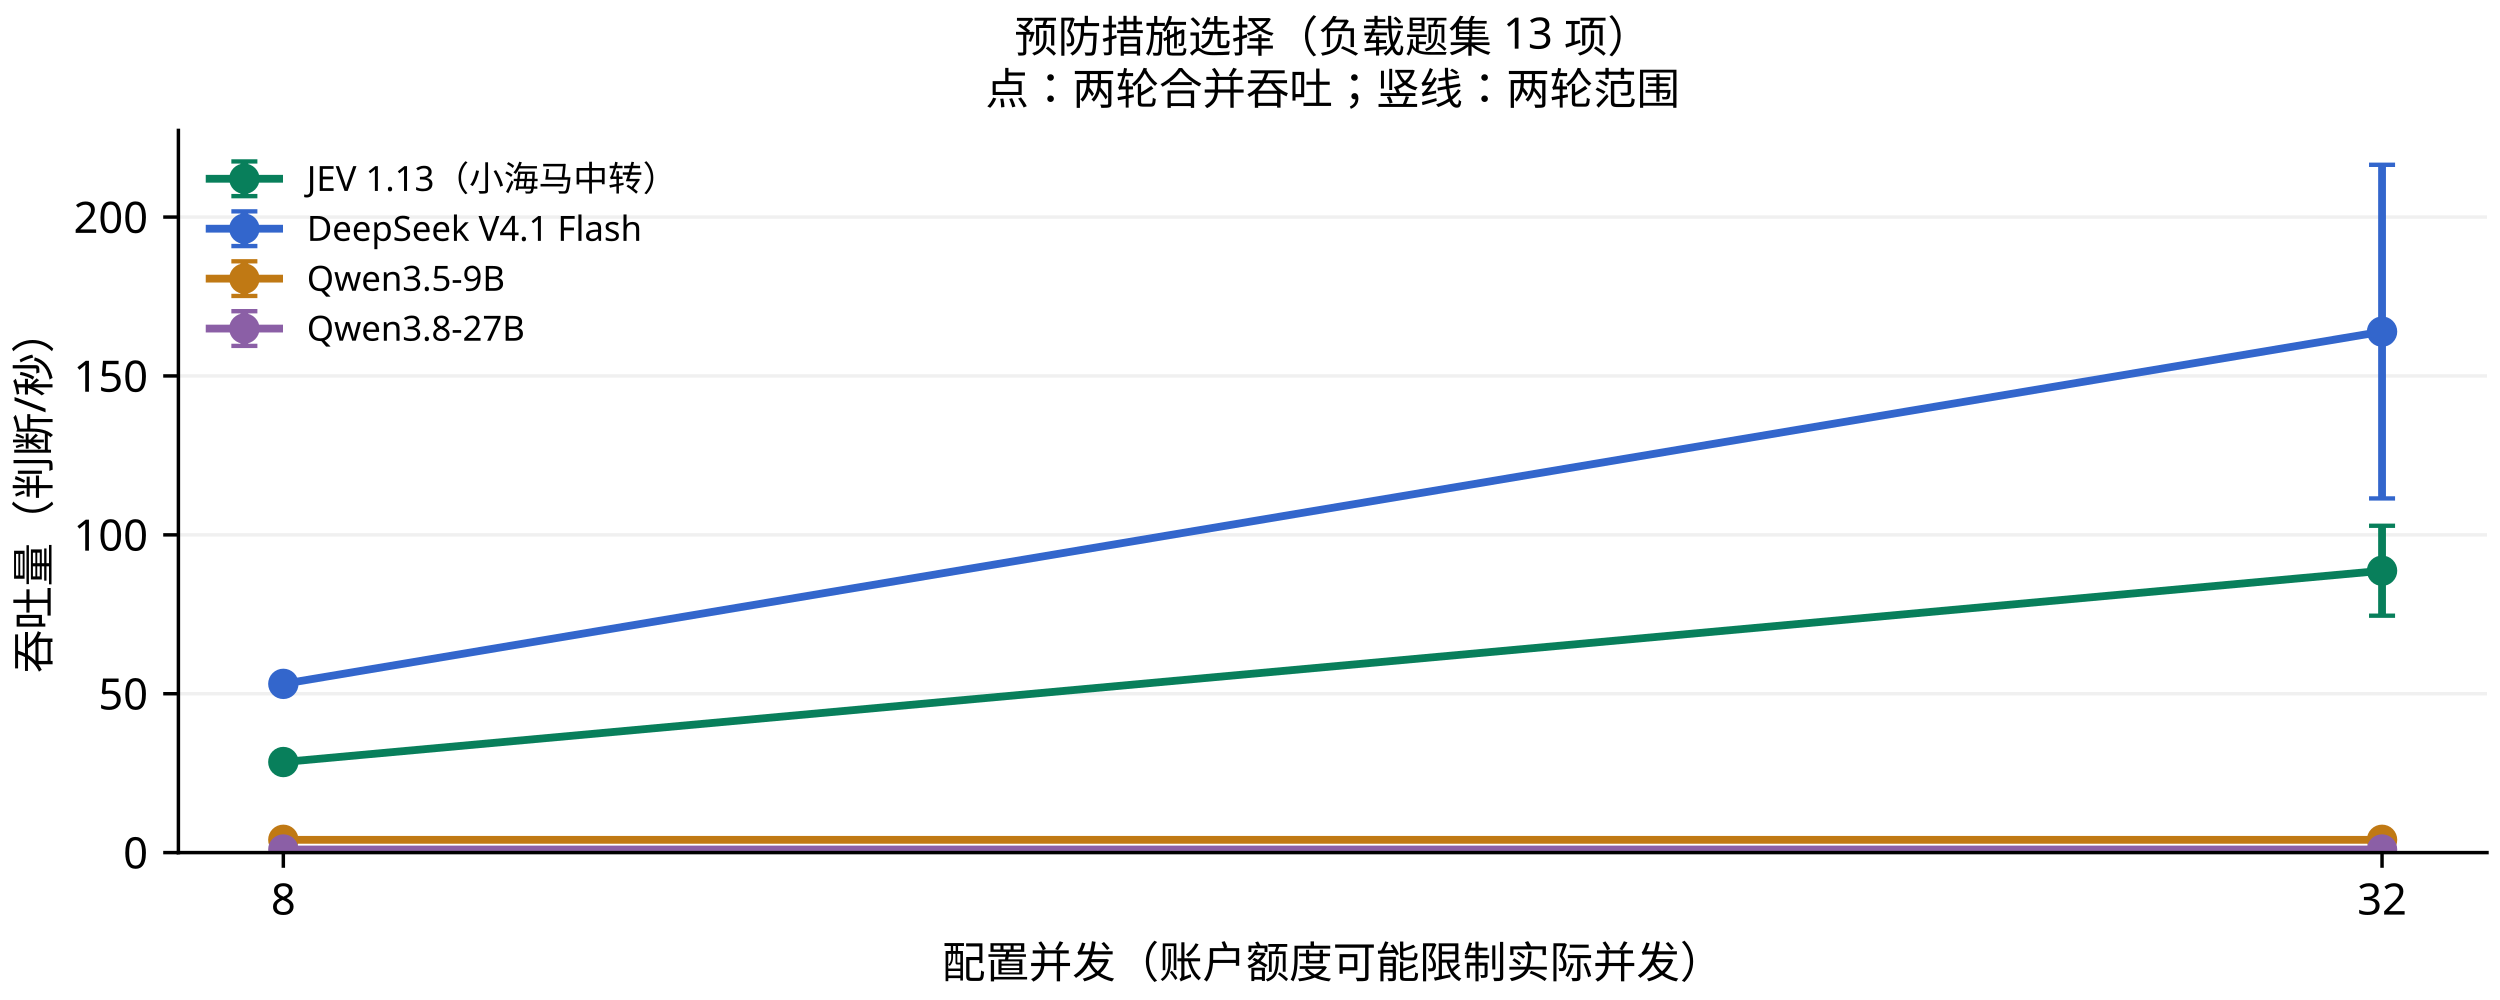
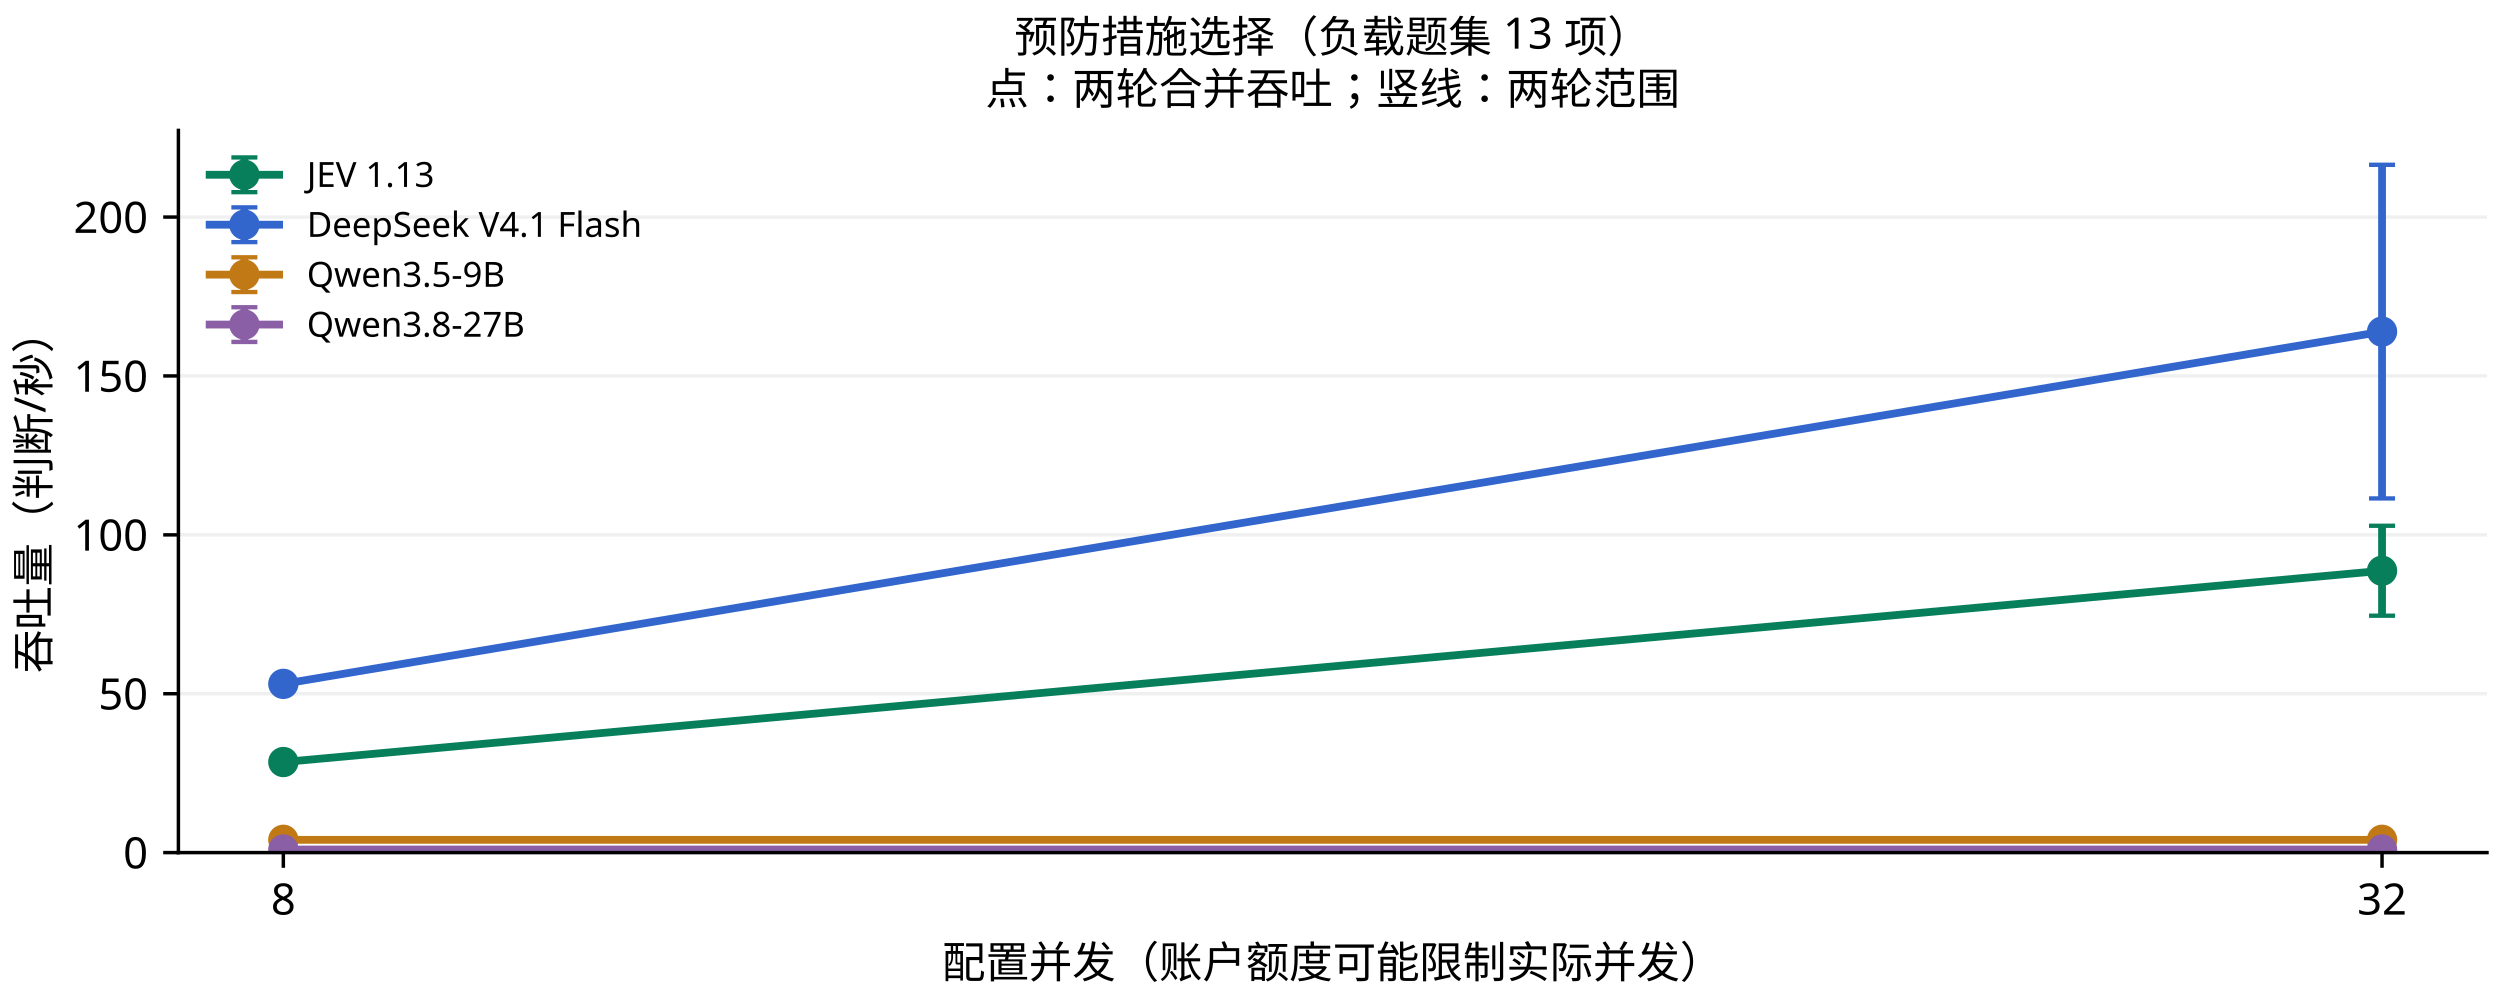
<svg xmlns="http://www.w3.org/2000/svg" xmlns:xlink="http://www.w3.org/1999/xlink" width="576pt" height="230.4pt" viewBox="0 0 576 230.4" version="1.1">
  <defs>
    <style type="text/css">*{stroke-linejoin: round; stroke-linecap: butt}</style>
  </defs>
  <g id="figure_1">
    <g id="patch_1">
      <path d="M 0 230.4 L 576 230.4 L 576 0 L 0 0 z " style="fill: #ffffff" />
    </g>
    <g id="axes_1">
      <g id="patch_2">
        <path d="M 41.103 196.439 L 573 196.439 L 573 30.047 L 41.103 30.047 z " style="fill: #ffffff" />
      </g>
      <g id="matplotlib.axis_1">
        <g id="xtick_1">
          <g id="line2d_1">
            <defs>
-               <path id="meb4a0fe203" d="M 0 0 L 0 3.5 " style="stroke: #000000; stroke-width: 0.8" />
+               <path id="m5967d1dab6" d="M 0 0 L 0 3.5 " style="stroke: #000000; stroke-width: 0.8" />
            </defs>
            <g>
-               <use xlink:href="#meb4a0fe203" x="65.28" y="196.439" style="stroke: #000000; stroke-width: 0.8" />
+               <use xlink:href="#m5967d1dab6" x="65.28" y="196.439" style="stroke: #000000; stroke-width: 0.8" />
            </g>
          </g>
          <g id="text_1">
            <text style="font-size: 10px; font-family: 'Arial Unicode MS'; text-anchor: middle" x="65.28" y="210.719" transform="rotate(-0 65.28047 210.7189)">8</text>
          </g>
        </g>
        <g id="xtick_2">
          <g id="line2d_2">
            <g>
-               <use xlink:href="#meb4a0fe203" x="548.823" y="196.439" style="stroke: #000000; stroke-width: 0.8" />
+               <use xlink:href="#m5967d1dab6" x="548.823" y="196.439" style="stroke: #000000; stroke-width: 0.8" />
            </g>
          </g>
          <g id="text_2">
            <text style="font-size: 10px; font-family: 'Arial Unicode MS'; text-anchor: middle" x="548.823" y="210.719" transform="rotate(-0 548.8227 210.7189)">32</text>
          </g>
        </g>
        <g id="text_3">
          <text style="font-size: 10px; font-family: 'Arial Unicode MS'; text-anchor: middle" x="307.052" y="225.3" transform="rotate(-0 307.0516 225.2998)">配置并发（账户额度可能限制实际并发）</text>
        </g>
      </g>
      <g id="matplotlib.axis_2">
        <g id="ytick_1">
          <g id="line2d_3">
-             <path d="M 41.103 196.439 L 573 196.439 " clip-path="url(#p4cda1b353d)" style="fill: none; stroke: #b0b0b0; stroke-opacity: 0.18; stroke-width: 0.8; stroke-linecap: square" />
+             <path d="M 41.103 196.439 L 573 196.439 " clip-path="url(#pd7124be143)" style="fill: none; stroke: #b0b0b0; stroke-opacity: 0.18; stroke-width: 0.8; stroke-linecap: square" />
          </g>
          <g id="line2d_4">
            <defs>
-               <path id="me397fb6460" d="M 0 0 L -3.5 0 " style="stroke: #000000; stroke-width: 0.8" />
+               <path id="m50c36fbcc8" d="M 0 0 L -3.5 0 " style="stroke: #000000; stroke-width: 0.8" />
            </defs>
            <g>
-               <use xlink:href="#me397fb6460" x="41.103" y="196.439" style="stroke: #000000; stroke-width: 0.8" />
+               <use xlink:href="#m50c36fbcc8" x="41.103" y="196.439" style="stroke: #000000; stroke-width: 0.8" />
            </g>
          </g>
          <g id="text_4">
            <text style="font-size: 10px; font-family: 'Arial Unicode MS'; text-anchor: end" x="34.103" y="200.079" transform="rotate(-0 34.10336 200.0788)">0</text>
          </g>
        </g>
        <g id="ytick_2">
          <g id="line2d_5">
-             <path d="M 41.103 159.832 L 573 159.832 " clip-path="url(#p4cda1b353d)" style="fill: none; stroke: #b0b0b0; stroke-opacity: 0.18; stroke-width: 0.8; stroke-linecap: square" />
+             <path d="M 41.103 159.832 L 573 159.832 " clip-path="url(#pd7124be143)" style="fill: none; stroke: #b0b0b0; stroke-opacity: 0.18; stroke-width: 0.8; stroke-linecap: square" />
          </g>
          <g id="line2d_6">
            <g>
-               <use xlink:href="#me397fb6460" x="41.103" y="159.832" style="stroke: #000000; stroke-width: 0.8" />
+               <use xlink:href="#m50c36fbcc8" x="41.103" y="159.832" style="stroke: #000000; stroke-width: 0.8" />
            </g>
          </g>
          <g id="text_5">
            <text style="font-size: 10px; font-family: 'Arial Unicode MS'; text-anchor: end" x="34.103" y="163.472" transform="rotate(-0 34.10336 163.4725)">50</text>
          </g>
        </g>
        <g id="ytick_3">
          <g id="line2d_7">
-             <path d="M 41.103 123.226 L 573 123.226 " clip-path="url(#p4cda1b353d)" style="fill: none; stroke: #b0b0b0; stroke-opacity: 0.18; stroke-width: 0.8; stroke-linecap: square" />
+             <path d="M 41.103 123.226 L 573 123.226 " clip-path="url(#pd7124be143)" style="fill: none; stroke: #b0b0b0; stroke-opacity: 0.18; stroke-width: 0.8; stroke-linecap: square" />
          </g>
          <g id="line2d_8">
            <g>
-               <use xlink:href="#me397fb6460" x="41.103" y="123.226" style="stroke: #000000; stroke-width: 0.8" />
+               <use xlink:href="#m50c36fbcc8" x="41.103" y="123.226" style="stroke: #000000; stroke-width: 0.8" />
            </g>
          </g>
          <g id="text_6">
            <text style="font-size: 10px; font-family: 'Arial Unicode MS'; text-anchor: end" x="34.103" y="126.866" transform="rotate(-0 34.10336 126.8662)">100</text>
          </g>
        </g>
        <g id="ytick_4">
          <g id="line2d_9">
-             <path d="M 41.103 86.62 L 573 86.62 " clip-path="url(#p4cda1b353d)" style="fill: none; stroke: #b0b0b0; stroke-opacity: 0.18; stroke-width: 0.8; stroke-linecap: square" />
+             <path d="M 41.103 86.62 L 573 86.62 " clip-path="url(#pd7124be143)" style="fill: none; stroke: #b0b0b0; stroke-opacity: 0.18; stroke-width: 0.8; stroke-linecap: square" />
          </g>
          <g id="line2d_10">
            <g>
-               <use xlink:href="#me397fb6460" x="41.103" y="86.62" style="stroke: #000000; stroke-width: 0.8" />
+               <use xlink:href="#m50c36fbcc8" x="41.103" y="86.62" style="stroke: #000000; stroke-width: 0.8" />
            </g>
          </g>
          <g id="text_7">
            <text style="font-size: 10px; font-family: 'Arial Unicode MS'; text-anchor: end" x="34.103" y="90.26" transform="rotate(-0 34.10336 90.25987)">150</text>
          </g>
        </g>
        <g id="ytick_5">
          <g id="line2d_11">
-             <path d="M 41.103 50.013 L 573 50.013 " clip-path="url(#p4cda1b353d)" style="fill: none; stroke: #b0b0b0; stroke-opacity: 0.18; stroke-width: 0.8; stroke-linecap: square" />
+             <path d="M 41.103 50.013 L 573 50.013 " clip-path="url(#pd7124be143)" style="fill: none; stroke: #b0b0b0; stroke-opacity: 0.18; stroke-width: 0.8; stroke-linecap: square" />
          </g>
          <g id="line2d_12">
            <g>
-               <use xlink:href="#me397fb6460" x="41.103" y="50.013" style="stroke: #000000; stroke-width: 0.8" />
+               <use xlink:href="#m50c36fbcc8" x="41.103" y="50.013" style="stroke: #000000; stroke-width: 0.8" />
            </g>
          </g>
          <g id="text_8">
            <text style="font-size: 10px; font-family: 'Arial Unicode MS'; text-anchor: end" x="34.103" y="53.654" transform="rotate(-0 34.10336 53.65357)">200</text>
          </g>
        </g>
        <g id="text_9">
          <text style="font-size: 10px; font-family: 'Arial Unicode MS'; text-anchor: middle" x="11.321" y="113.243" transform="rotate(-90 11.32055 113.2426)">吞吐量（判断/秒）</text>
        </g>
      </g>
      <g id="LineCollection_1">
-         <path d="M 65.28 176.525 L 65.28 174.621 " clip-path="url(#p4cda1b353d)" style="fill: none; stroke: #087f5b; stroke-width: 1.8" />
-         <path d="M 548.823 141.859 L 548.823 121.139 " clip-path="url(#p4cda1b353d)" style="fill: none; stroke: #087f5b; stroke-width: 1.8" />
+         <path d="M 65.28 176.525 L 65.28 174.621 " clip-path="url(#pd7124be143)" style="fill: none; stroke: #087f5b; stroke-width: 1.8" />
+         <path d="M 548.823 141.859 L 548.823 121.139 " clip-path="url(#pd7124be143)" style="fill: none; stroke: #087f5b; stroke-width: 1.8" />
      </g>
      <g id="line2d_13">
        <defs>
-           <path id="m90719ee9c2" d="M 3 0 L -3 -0 " style="stroke: #087f5b" />
-         </defs>
-         <g clip-path="url(#p4cda1b353d)">
-           <use xlink:href="#m90719ee9c2" x="65.28" y="176.525" style="fill: #087f5b; stroke: #087f5b" />
-           <use xlink:href="#m90719ee9c2" x="548.823" y="141.859" style="fill: #087f5b; stroke: #087f5b" />
+           <path id="m254495f932" d="M 3 0 L -3 -0 " style="stroke: #087f5b" />
+         </defs>
+         <g clip-path="url(#pd7124be143)">
+           <use xlink:href="#m254495f932" x="65.28" y="176.525" style="fill: #087f5b; stroke: #087f5b" />
+           <use xlink:href="#m254495f932" x="548.823" y="141.859" style="fill: #087f5b; stroke: #087f5b" />
        </g>
      </g>
      <g id="line2d_14">
-         <g clip-path="url(#p4cda1b353d)">
-           <use xlink:href="#m90719ee9c2" x="65.28" y="174.621" style="fill: #087f5b; stroke: #087f5b" />
-           <use xlink:href="#m90719ee9c2" x="548.823" y="121.139" style="fill: #087f5b; stroke: #087f5b" />
+         <g clip-path="url(#pd7124be143)">
+           <use xlink:href="#m254495f932" x="65.28" y="174.621" style="fill: #087f5b; stroke: #087f5b" />
+           <use xlink:href="#m254495f932" x="548.823" y="121.139" style="fill: #087f5b; stroke: #087f5b" />
        </g>
      </g>
      <g id="LineCollection_2">
-         <path d="M 65.28 158.002 L 65.28 157.123 " clip-path="url(#p4cda1b353d)" style="fill: none; stroke: #3366cc; stroke-width: 1.8" />
-         <path d="M 548.823 114.843 L 548.823 37.97 " clip-path="url(#p4cda1b353d)" style="fill: none; stroke: #3366cc; stroke-width: 1.8" />
+         <path d="M 65.28 158.002 L 65.28 157.123 " clip-path="url(#pd7124be143)" style="fill: none; stroke: #3366cc; stroke-width: 1.8" />
+         <path d="M 548.823 114.843 L 548.823 37.97 " clip-path="url(#pd7124be143)" style="fill: none; stroke: #3366cc; stroke-width: 1.8" />
      </g>
      <g id="line2d_15">
        <defs>
-           <path id="m5691559c16" d="M 3 0 L -3 -0 " style="stroke: #3366cc" />
-         </defs>
-         <g clip-path="url(#p4cda1b353d)">
-           <use xlink:href="#m5691559c16" x="65.28" y="158.002" style="fill: #3366cc; stroke: #3366cc" />
-           <use xlink:href="#m5691559c16" x="548.823" y="114.843" style="fill: #3366cc; stroke: #3366cc" />
+           <path id="m848558577f" d="M 3 0 L -3 -0 " style="stroke: #3366cc" />
+         </defs>
+         <g clip-path="url(#pd7124be143)">
+           <use xlink:href="#m848558577f" x="65.28" y="158.002" style="fill: #3366cc; stroke: #3366cc" />
+           <use xlink:href="#m848558577f" x="548.823" y="114.843" style="fill: #3366cc; stroke: #3366cc" />
        </g>
      </g>
      <g id="line2d_16">
-         <g clip-path="url(#p4cda1b353d)">
-           <use xlink:href="#m5691559c16" x="65.28" y="157.123" style="fill: #3366cc; stroke: #3366cc" />
-           <use xlink:href="#m5691559c16" x="548.823" y="37.97" style="fill: #3366cc; stroke: #3366cc" />
+         <g clip-path="url(#pd7124be143)">
+           <use xlink:href="#m848558577f" x="65.28" y="157.123" style="fill: #3366cc; stroke: #3366cc" />
+           <use xlink:href="#m848558577f" x="548.823" y="37.97" style="fill: #3366cc; stroke: #3366cc" />
        </g>
      </g>
      <g id="LineCollection_3">
-         <path d="M 65.28 193.583 L 65.28 193.4 " clip-path="url(#p4cda1b353d)" style="fill: none; stroke: #c07914; stroke-width: 1.8" />
-         <path d="M 548.823 193.583 L 548.823 193.4 " clip-path="url(#p4cda1b353d)" style="fill: none; stroke: #c07914; stroke-width: 1.8" />
+         <path d="M 65.28 193.583 L 65.28 193.4 " clip-path="url(#pd7124be143)" style="fill: none; stroke: #c07914; stroke-width: 1.8" />
+         <path d="M 548.823 193.583 L 548.823 193.4 " clip-path="url(#pd7124be143)" style="fill: none; stroke: #c07914; stroke-width: 1.8" />
      </g>
      <g id="line2d_17">
        <defs>
-           <path id="m35cb56143f" d="M 3 0 L -3 -0 " style="stroke: #c07914" />
-         </defs>
-         <g clip-path="url(#p4cda1b353d)">
-           <use xlink:href="#m35cb56143f" x="65.28" y="193.583" style="fill: #c07914; stroke: #c07914" />
-           <use xlink:href="#m35cb56143f" x="548.823" y="193.583" style="fill: #c07914; stroke: #c07914" />
+           <path id="ma05e5259b8" d="M 3 0 L -3 -0 " style="stroke: #c07914" />
+         </defs>
+         <g clip-path="url(#pd7124be143)">
+           <use xlink:href="#ma05e5259b8" x="65.28" y="193.583" style="fill: #c07914; stroke: #c07914" />
+           <use xlink:href="#ma05e5259b8" x="548.823" y="193.583" style="fill: #c07914; stroke: #c07914" />
        </g>
      </g>
      <g id="line2d_18">
-         <g clip-path="url(#p4cda1b353d)">
-           <use xlink:href="#m35cb56143f" x="65.28" y="193.4" style="fill: #c07914; stroke: #c07914" />
-           <use xlink:href="#m35cb56143f" x="548.823" y="193.4" style="fill: #c07914; stroke: #c07914" />
+         <g clip-path="url(#pd7124be143)">
+           <use xlink:href="#ma05e5259b8" x="65.28" y="193.4" style="fill: #c07914; stroke: #c07914" />
+           <use xlink:href="#ma05e5259b8" x="548.823" y="193.4" style="fill: #c07914; stroke: #c07914" />
        </g>
      </g>
      <g id="LineCollection_4">
-         <path d="M 65.28 196.439 L 65.28 195.011 " clip-path="url(#p4cda1b353d)" style="fill: none; stroke: #8b5fa6; stroke-width: 1.8" />
-         <path d="M 548.823 196.439 L 548.823 195.011 " clip-path="url(#p4cda1b353d)" style="fill: none; stroke: #8b5fa6; stroke-width: 1.8" />
+         <path d="M 65.28 196.439 L 65.28 195.011 " clip-path="url(#pd7124be143)" style="fill: none; stroke: #8b5fa6; stroke-width: 1.8" />
+         <path d="M 548.823 196.439 L 548.823 195.011 " clip-path="url(#pd7124be143)" style="fill: none; stroke: #8b5fa6; stroke-width: 1.8" />
      </g>
      <g id="line2d_19">
        <defs>
-           <path id="m4bffecfd7f" d="M 3 0 L -3 -0 " style="stroke: #8b5fa6" />
-         </defs>
-         <g clip-path="url(#p4cda1b353d)">
-           <use xlink:href="#m4bffecfd7f" x="65.28" y="196.439" style="fill: #8b5fa6; stroke: #8b5fa6" />
-           <use xlink:href="#m4bffecfd7f" x="548.823" y="196.439" style="fill: #8b5fa6; stroke: #8b5fa6" />
+           <path id="m8c3fa67ecf" d="M 3 0 L -3 -0 " style="stroke: #8b5fa6" />
+         </defs>
+         <g clip-path="url(#pd7124be143)">
+           <use xlink:href="#m8c3fa67ecf" x="65.28" y="196.439" style="fill: #8b5fa6; stroke: #8b5fa6" />
+           <use xlink:href="#m8c3fa67ecf" x="548.823" y="196.439" style="fill: #8b5fa6; stroke: #8b5fa6" />
        </g>
      </g>
      <g id="line2d_20">
-         <g clip-path="url(#p4cda1b353d)">
-           <use xlink:href="#m4bffecfd7f" x="65.28" y="195.011" style="fill: #8b5fa6; stroke: #8b5fa6" />
-           <use xlink:href="#m4bffecfd7f" x="548.823" y="195.011" style="fill: #8b5fa6; stroke: #8b5fa6" />
+         <g clip-path="url(#pd7124be143)">
+           <use xlink:href="#m8c3fa67ecf" x="65.28" y="195.011" style="fill: #8b5fa6; stroke: #8b5fa6" />
+           <use xlink:href="#m8c3fa67ecf" x="548.823" y="195.011" style="fill: #8b5fa6; stroke: #8b5fa6" />
        </g>
      </g>
      <g id="line2d_21">
-         <path d="M 65.28 175.573 L 548.823 131.499 " clip-path="url(#p4cda1b353d)" style="fill: none; stroke: #087f5b; stroke-width: 1.8; stroke-linecap: square" />
-         <defs>
-           <path id="m3caefb79a4" d="M 0 3 C 0.796 3 1.559 2.684 2.121 2.121 C 2.684 1.559 3 0.796 3 0 C 3 -0.796 2.684 -1.559 2.121 -2.121 C 1.559 -2.684 0.796 -3 0 -3 C -0.796 -3 -1.559 -2.684 -2.121 -2.121 C -2.684 -1.559 -3 -0.796 -3 0 C -3 0.796 -2.684 1.559 -2.121 2.121 C -1.559 2.684 -0.796 3 0 3 z " style="stroke: #087f5b" />
-         </defs>
-         <g clip-path="url(#p4cda1b353d)">
-           <use xlink:href="#m3caefb79a4" x="65.28" y="175.573" style="fill: #087f5b; stroke: #087f5b" />
-           <use xlink:href="#m3caefb79a4" x="548.823" y="131.499" style="fill: #087f5b; stroke: #087f5b" />
+         <path d="M 65.28 175.573 L 548.823 131.499 " clip-path="url(#pd7124be143)" style="fill: none; stroke: #087f5b; stroke-width: 1.8; stroke-linecap: square" />
+         <defs>
+           <path id="m817df3b3d9" d="M 0 3 C 0.796 3 1.559 2.684 2.121 2.121 C 2.684 1.559 3 0.796 3 0 C 3 -0.796 2.684 -1.559 2.121 -2.121 C 1.559 -2.684 0.796 -3 0 -3 C -0.796 -3 -1.559 -2.684 -2.121 -2.121 C -2.684 -1.559 -3 -0.796 -3 0 C -3 0.796 -2.684 1.559 -2.121 2.121 C -1.559 2.684 -0.796 3 0 3 z " style="stroke: #087f5b" />
+         </defs>
+         <g clip-path="url(#pd7124be143)">
+           <use xlink:href="#m817df3b3d9" x="65.28" y="175.573" style="fill: #087f5b; stroke: #087f5b" />
+           <use xlink:href="#m817df3b3d9" x="548.823" y="131.499" style="fill: #087f5b; stroke: #087f5b" />
        </g>
      </g>
      <g id="line2d_22">
-         <path d="M 65.28 157.563 L 548.823 76.407 " clip-path="url(#p4cda1b353d)" style="fill: none; stroke: #3366cc; stroke-width: 1.8; stroke-linecap: square" />
-         <defs>
-           <path id="m9437a9bcfa" d="M 0 3 C 0.796 3 1.559 2.684 2.121 2.121 C 2.684 1.559 3 0.796 3 0 C 3 -0.796 2.684 -1.559 2.121 -2.121 C 1.559 -2.684 0.796 -3 0 -3 C -0.796 -3 -1.559 -2.684 -2.121 -2.121 C -2.684 -1.559 -3 -0.796 -3 0 C -3 0.796 -2.684 1.559 -2.121 2.121 C -1.559 2.684 -0.796 3 0 3 z " style="stroke: #3366cc" />
-         </defs>
-         <g clip-path="url(#p4cda1b353d)">
-           <use xlink:href="#m9437a9bcfa" x="65.28" y="157.563" style="fill: #3366cc; stroke: #3366cc" />
-           <use xlink:href="#m9437a9bcfa" x="548.823" y="76.407" style="fill: #3366cc; stroke: #3366cc" />
+         <path d="M 65.28 157.563 L 548.823 76.407 " clip-path="url(#pd7124be143)" style="fill: none; stroke: #3366cc; stroke-width: 1.8; stroke-linecap: square" />
+         <defs>
+           <path id="m3db7637c84" d="M 0 3 C 0.796 3 1.559 2.684 2.121 2.121 C 2.684 1.559 3 0.796 3 0 C 3 -0.796 2.684 -1.559 2.121 -2.121 C 1.559 -2.684 0.796 -3 0 -3 C -0.796 -3 -1.559 -2.684 -2.121 -2.121 C -2.684 -1.559 -3 -0.796 -3 0 C -3 0.796 -2.684 1.559 -2.121 2.121 C -1.559 2.684 -0.796 3 0 3 z " style="stroke: #3366cc" />
+         </defs>
+         <g clip-path="url(#pd7124be143)">
+           <use xlink:href="#m3db7637c84" x="65.28" y="157.563" style="fill: #3366cc; stroke: #3366cc" />
+           <use xlink:href="#m3db7637c84" x="548.823" y="76.407" style="fill: #3366cc; stroke: #3366cc" />
        </g>
      </g>
      <g id="line2d_23">
-         <path d="M 65.28 193.492 L 548.823 193.492 " clip-path="url(#p4cda1b353d)" style="fill: none; stroke: #c07914; stroke-width: 1.8; stroke-linecap: square" />
-         <defs>
-           <path id="m60474ac1c6" d="M 0 3 C 0.796 3 1.559 2.684 2.121 2.121 C 2.684 1.559 3 0.796 3 0 C 3 -0.796 2.684 -1.559 2.121 -2.121 C 1.559 -2.684 0.796 -3 0 -3 C -0.796 -3 -1.559 -2.684 -2.121 -2.121 C -2.684 -1.559 -3 -0.796 -3 0 C -3 0.796 -2.684 1.559 -2.121 2.121 C -1.559 2.684 -0.796 3 0 3 z " style="stroke: #c07914" />
-         </defs>
-         <g clip-path="url(#p4cda1b353d)">
-           <use xlink:href="#m60474ac1c6" x="65.28" y="193.492" style="fill: #c07914; stroke: #c07914" />
-           <use xlink:href="#m60474ac1c6" x="548.823" y="193.492" style="fill: #c07914; stroke: #c07914" />
+         <path d="M 65.28 193.492 L 548.823 193.492 " clip-path="url(#pd7124be143)" style="fill: none; stroke: #c07914; stroke-width: 1.8; stroke-linecap: square" />
+         <defs>
+           <path id="m9e3d7461ad" d="M 0 3 C 0.796 3 1.559 2.684 2.121 2.121 C 2.684 1.559 3 0.796 3 0 C 3 -0.796 2.684 -1.559 2.121 -2.121 C 1.559 -2.684 0.796 -3 0 -3 C -0.796 -3 -1.559 -2.684 -2.121 -2.121 C -2.684 -1.559 -3 -0.796 -3 0 C -3 0.796 -2.684 1.559 -2.121 2.121 C -1.559 2.684 -0.796 3 0 3 z " style="stroke: #c07914" />
+         </defs>
+         <g clip-path="url(#pd7124be143)">
+           <use xlink:href="#m9e3d7461ad" x="65.28" y="193.492" style="fill: #c07914; stroke: #c07914" />
+           <use xlink:href="#m9e3d7461ad" x="548.823" y="193.492" style="fill: #c07914; stroke: #c07914" />
        </g>
      </g>
      <g id="line2d_24">
-         <path d="M 65.28 195.725 L 548.823 195.725 " clip-path="url(#p4cda1b353d)" style="fill: none; stroke: #8b5fa6; stroke-width: 1.8; stroke-linecap: square" />
-         <defs>
-           <path id="mbf15738143" d="M 0 3 C 0.796 3 1.559 2.684 2.121 2.121 C 2.684 1.559 3 0.796 3 0 C 3 -0.796 2.684 -1.559 2.121 -2.121 C 1.559 -2.684 0.796 -3 0 -3 C -0.796 -3 -1.559 -2.684 -2.121 -2.121 C -2.684 -1.559 -3 -0.796 -3 0 C -3 0.796 -2.684 1.559 -2.121 2.121 C -1.559 2.684 -0.796 3 0 3 z " style="stroke: #8b5fa6" />
-         </defs>
-         <g clip-path="url(#p4cda1b353d)">
-           <use xlink:href="#mbf15738143" x="65.28" y="195.725" style="fill: #8b5fa6; stroke: #8b5fa6" />
-           <use xlink:href="#mbf15738143" x="548.823" y="195.725" style="fill: #8b5fa6; stroke: #8b5fa6" />
+         <path d="M 65.28 195.725 L 548.823 195.725 " clip-path="url(#pd7124be143)" style="fill: none; stroke: #8b5fa6; stroke-width: 1.8; stroke-linecap: square" />
+         <defs>
+           <path id="m9756f87531" d="M 0 3 C 0.796 3 1.559 2.684 2.121 2.121 C 2.684 1.559 3 0.796 3 0 C 3 -0.796 2.684 -1.559 2.121 -2.121 C 1.559 -2.684 0.796 -3 0 -3 C -0.796 -3 -1.559 -2.684 -2.121 -2.121 C -2.684 -1.559 -3 -0.796 -3 0 C -3 0.796 -2.684 1.559 -2.121 2.121 C -1.559 2.684 -0.796 3 0 3 z " style="stroke: #8b5fa6" />
+         </defs>
+         <g clip-path="url(#pd7124be143)">
+           <use xlink:href="#m9756f87531" x="65.28" y="195.725" style="fill: #8b5fa6; stroke: #8b5fa6" />
+           <use xlink:href="#m9756f87531" x="548.823" y="195.725" style="fill: #8b5fa6; stroke: #8b5fa6" />
        </g>
      </g>
      <g id="patch_3">
        <path d="M 41.103 196.439 L 41.103 30.047 " style="fill: none; stroke: #000000; stroke-width: 0.8; stroke-linejoin: miter; stroke-linecap: square" />
      </g>
      <g id="patch_4">
        <path d="M 41.103 196.439 L 573 196.439 " style="fill: none; stroke: #000000; stroke-width: 0.8; stroke-linejoin: miter; stroke-linecap: square" />
      </g>
      <g id="text_10">
        <text style="font-size: 10px; font-family: 'Arial Unicode MS'" transform="translate(233.7125 12.03911)">预防措施选择（负载题集 13 项）</text>
        <text style="font-size: 10px; font-family: 'Arial Unicode MS'" transform="translate(227.0516 24.04653)">点：两轮合并吞吐；竖线：两轮范围</text>
      </g>
      <g id="legend_1">
        <g id="LineCollection_5">
-           <path d="M 56.303 45.189 L 56.303 37.189 " style="fill: none; stroke: #087f5b; stroke-width: 1.8" />
+           <path d="M 56.303 44.271 L 56.303 36.271 " style="fill: none; stroke: #087f5b; stroke-width: 1.8" />
        </g>
        <g id="line2d_25">
          <g>
-             <use xlink:href="#m90719ee9c2" x="56.303" y="45.189" style="fill: #087f5b; stroke: #087f5b" />
+             <use xlink:href="#m254495f932" x="56.303" y="44.271" style="fill: #087f5b; stroke: #087f5b" />
          </g>
        </g>
        <g id="line2d_26">
          <g>
-             <use xlink:href="#m90719ee9c2" x="56.303" y="37.189" style="fill: #087f5b; stroke: #087f5b" />
+             <use xlink:href="#m254495f932" x="56.303" y="36.271" style="fill: #087f5b; stroke: #087f5b" />
          </g>
        </g>
        <g id="line2d_27">
-           <path d="M 48.303 41.189 L 64.303 41.189 " style="fill: none; stroke: #087f5b; stroke-width: 1.8; stroke-linecap: square" />
+           <path d="M 48.303 40.271 L 64.303 40.271 " style="fill: none; stroke: #087f5b; stroke-width: 1.8; stroke-linecap: square" />
        </g>
        <g id="line2d_28">
          <g>
-             <use xlink:href="#m3caefb79a4" x="56.303" y="41.189" style="fill: #087f5b; stroke: #087f5b" />
+             <use xlink:href="#m817df3b3d9" x="56.303" y="40.271" style="fill: #087f5b; stroke: #087f5b" />
          </g>
        </g>
        <g id="text_11">
-           <text style="font-size: 8px; font-family: 'Arial Unicode MS'; text-anchor: start" x="70.703" y="43.989" transform="rotate(-0 70.70337 43.98903)">JEV 1.13（小海马中转）</text>
+           <text style="font-size: 8px; font-family: 'Arial Unicode MS'; text-anchor: start" x="70.703" y="43.071" transform="rotate(-0 70.70337 43.07075)">JEV 1.13</text>
        </g>
        <g id="LineCollection_6">
-           <path d="M 56.303 56.693 L 56.303 48.693 " style="fill: none; stroke: #3366cc; stroke-width: 1.8" />
+           <path d="M 56.303 55.775 L 56.303 47.775 " style="fill: none; stroke: #3366cc; stroke-width: 1.8" />
        </g>
        <g id="line2d_29">
          <g>
-             <use xlink:href="#m5691559c16" x="56.303" y="56.693" style="fill: #3366cc; stroke: #3366cc" />
+             <use xlink:href="#m848558577f" x="56.303" y="55.775" style="fill: #3366cc; stroke: #3366cc" />
          </g>
        </g>
        <g id="line2d_30">
          <g>
-             <use xlink:href="#m5691559c16" x="56.303" y="48.693" style="fill: #3366cc; stroke: #3366cc" />
+             <use xlink:href="#m848558577f" x="56.303" y="47.775" style="fill: #3366cc; stroke: #3366cc" />
          </g>
        </g>
        <g id="line2d_31">
-           <path d="M 48.303 52.693 L 64.303 52.693 " style="fill: none; stroke: #3366cc; stroke-width: 1.8; stroke-linecap: square" />
+           <path d="M 48.303 51.775 L 64.303 51.775 " style="fill: none; stroke: #3366cc; stroke-width: 1.8; stroke-linecap: square" />
        </g>
        <g id="line2d_32">
          <g>
-             <use xlink:href="#m9437a9bcfa" x="56.303" y="52.693" style="fill: #3366cc; stroke: #3366cc" />
+             <use xlink:href="#m3db7637c84" x="56.303" y="51.775" style="fill: #3366cc; stroke: #3366cc" />
          </g>
        </g>
        <g id="text_12">
-           <text style="font-size: 8px; font-family: 'Arial Unicode MS'; text-anchor: start" x="70.703" y="55.493" transform="rotate(-0 70.70337 55.49325)">DeepSeek V4.1 Flash</text>
+           <text style="font-size: 8px; font-family: 'Arial Unicode MS'; text-anchor: start" x="70.703" y="54.575" transform="rotate(-0 70.70337 54.57465)">DeepSeek V4.1 Flash</text>
        </g>
        <g id="LineCollection_7">
-           <path d="M 56.303 68.197 L 56.303 60.197 " style="fill: none; stroke: #c07914; stroke-width: 1.8" />
+           <path d="M 56.303 67.279 L 56.303 59.279 " style="fill: none; stroke: #c07914; stroke-width: 1.8" />
        </g>
        <g id="line2d_33">
          <g>
-             <use xlink:href="#m35cb56143f" x="56.303" y="68.197" style="fill: #c07914; stroke: #c07914" />
+             <use xlink:href="#ma05e5259b8" x="56.303" y="67.279" style="fill: #c07914; stroke: #c07914" />
          </g>
        </g>
        <g id="line2d_34">
          <g>
-             <use xlink:href="#m35cb56143f" x="56.303" y="60.197" style="fill: #c07914; stroke: #c07914" />
+             <use xlink:href="#ma05e5259b8" x="56.303" y="59.279" style="fill: #c07914; stroke: #c07914" />
          </g>
        </g>
        <g id="line2d_35">
-           <path d="M 48.303 64.197 L 64.303 64.197 " style="fill: none; stroke: #c07914; stroke-width: 1.8; stroke-linecap: square" />
+           <path d="M 48.303 63.279 L 64.303 63.279 " style="fill: none; stroke: #c07914; stroke-width: 1.8; stroke-linecap: square" />
        </g>
        <g id="line2d_36">
          <g>
-             <use xlink:href="#m60474ac1c6" x="56.303" y="64.197" style="fill: #c07914; stroke: #c07914" />
+             <use xlink:href="#m9e3d7461ad" x="56.303" y="63.279" style="fill: #c07914; stroke: #c07914" />
          </g>
        </g>
        <g id="text_13">
-           <text style="font-size: 8px; font-family: 'Arial Unicode MS'; text-anchor: start" x="70.703" y="66.997" transform="rotate(-0 70.70337 66.99715)">Qwen3.5-9B</text>
+           <text style="font-size: 8px; font-family: 'Arial Unicode MS'; text-anchor: start" x="70.703" y="66.079" transform="rotate(-0 70.70337 66.07856)">Qwen3.5-9B</text>
        </g>
        <g id="LineCollection_8">
-           <path d="M 56.303 79.701 L 56.303 71.701 " style="fill: none; stroke: #8b5fa6; stroke-width: 1.8" />
+           <path d="M 56.303 78.782 L 56.303 70.782 " style="fill: none; stroke: #8b5fa6; stroke-width: 1.8" />
        </g>
        <g id="line2d_37">
          <g>
-             <use xlink:href="#m4bffecfd7f" x="56.303" y="79.701" style="fill: #8b5fa6; stroke: #8b5fa6" />
+             <use xlink:href="#m8c3fa67ecf" x="56.303" y="78.782" style="fill: #8b5fa6; stroke: #8b5fa6" />
          </g>
        </g>
        <g id="line2d_38">
          <g>
-             <use xlink:href="#m4bffecfd7f" x="56.303" y="71.701" style="fill: #8b5fa6; stroke: #8b5fa6" />
+             <use xlink:href="#m8c3fa67ecf" x="56.303" y="70.782" style="fill: #8b5fa6; stroke: #8b5fa6" />
          </g>
        </g>
        <g id="line2d_39">
-           <path d="M 48.303 75.701 L 64.303 75.701 " style="fill: none; stroke: #8b5fa6; stroke-width: 1.8; stroke-linecap: square" />
+           <path d="M 48.303 74.782 L 64.303 74.782 " style="fill: none; stroke: #8b5fa6; stroke-width: 1.8; stroke-linecap: square" />
        </g>
        <g id="line2d_40">
          <g>
-             <use xlink:href="#mbf15738143" x="56.303" y="75.701" style="fill: #8b5fa6; stroke: #8b5fa6" />
+             <use xlink:href="#m9756f87531" x="56.303" y="74.782" style="fill: #8b5fa6; stroke: #8b5fa6" />
          </g>
        </g>
        <g id="text_14">
-           <text style="font-size: 8px; font-family: 'Arial Unicode MS'; text-anchor: start" x="70.703" y="78.501" transform="rotate(-0 70.70337 78.50106)">Qwen3.8-27B</text>
+           <text style="font-size: 8px; font-family: 'Arial Unicode MS'; text-anchor: start" x="70.703" y="77.582" transform="rotate(-0 70.70337 77.58247)">Qwen3.8-27B</text>
        </g>
      </g>
    </g>
  </g>
  <defs>
-     <clipPath id="p4cda1b353d">
+     <clipPath id="pd7124be143">
      <rect x="41.103" y="30.047" width="531.896" height="166.392" />
    </clipPath>
  </defs>
</svg>
